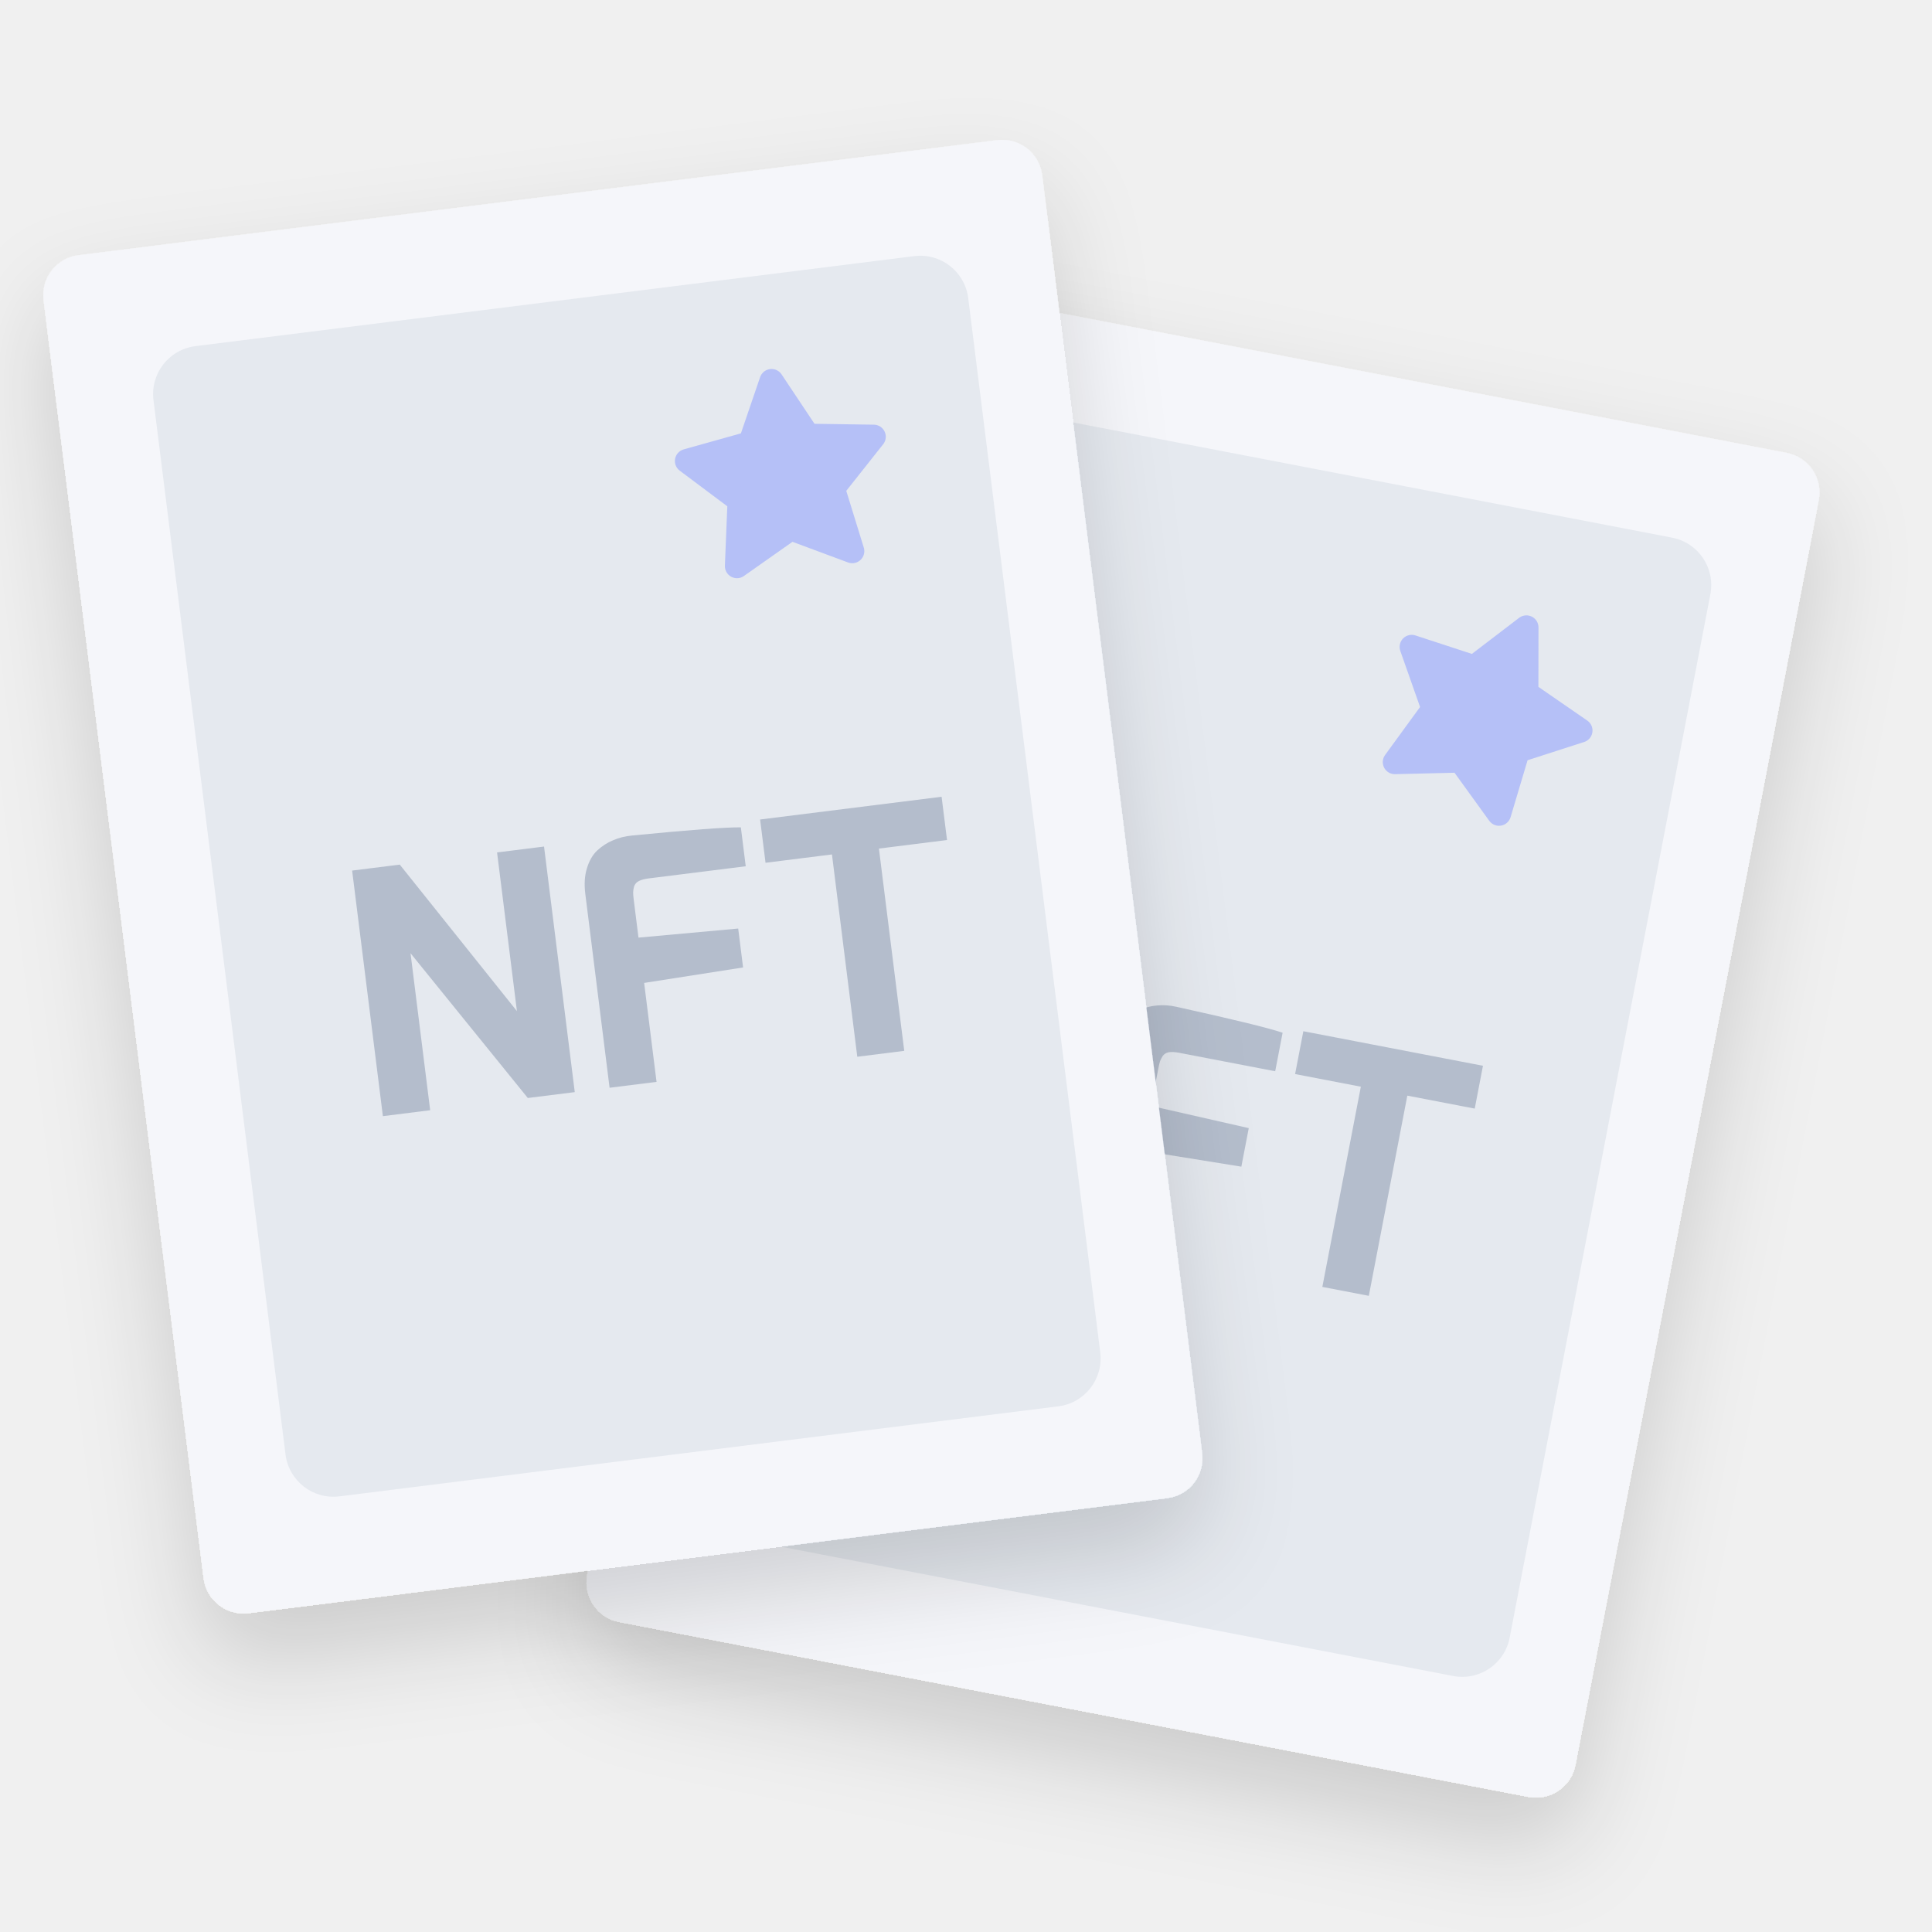
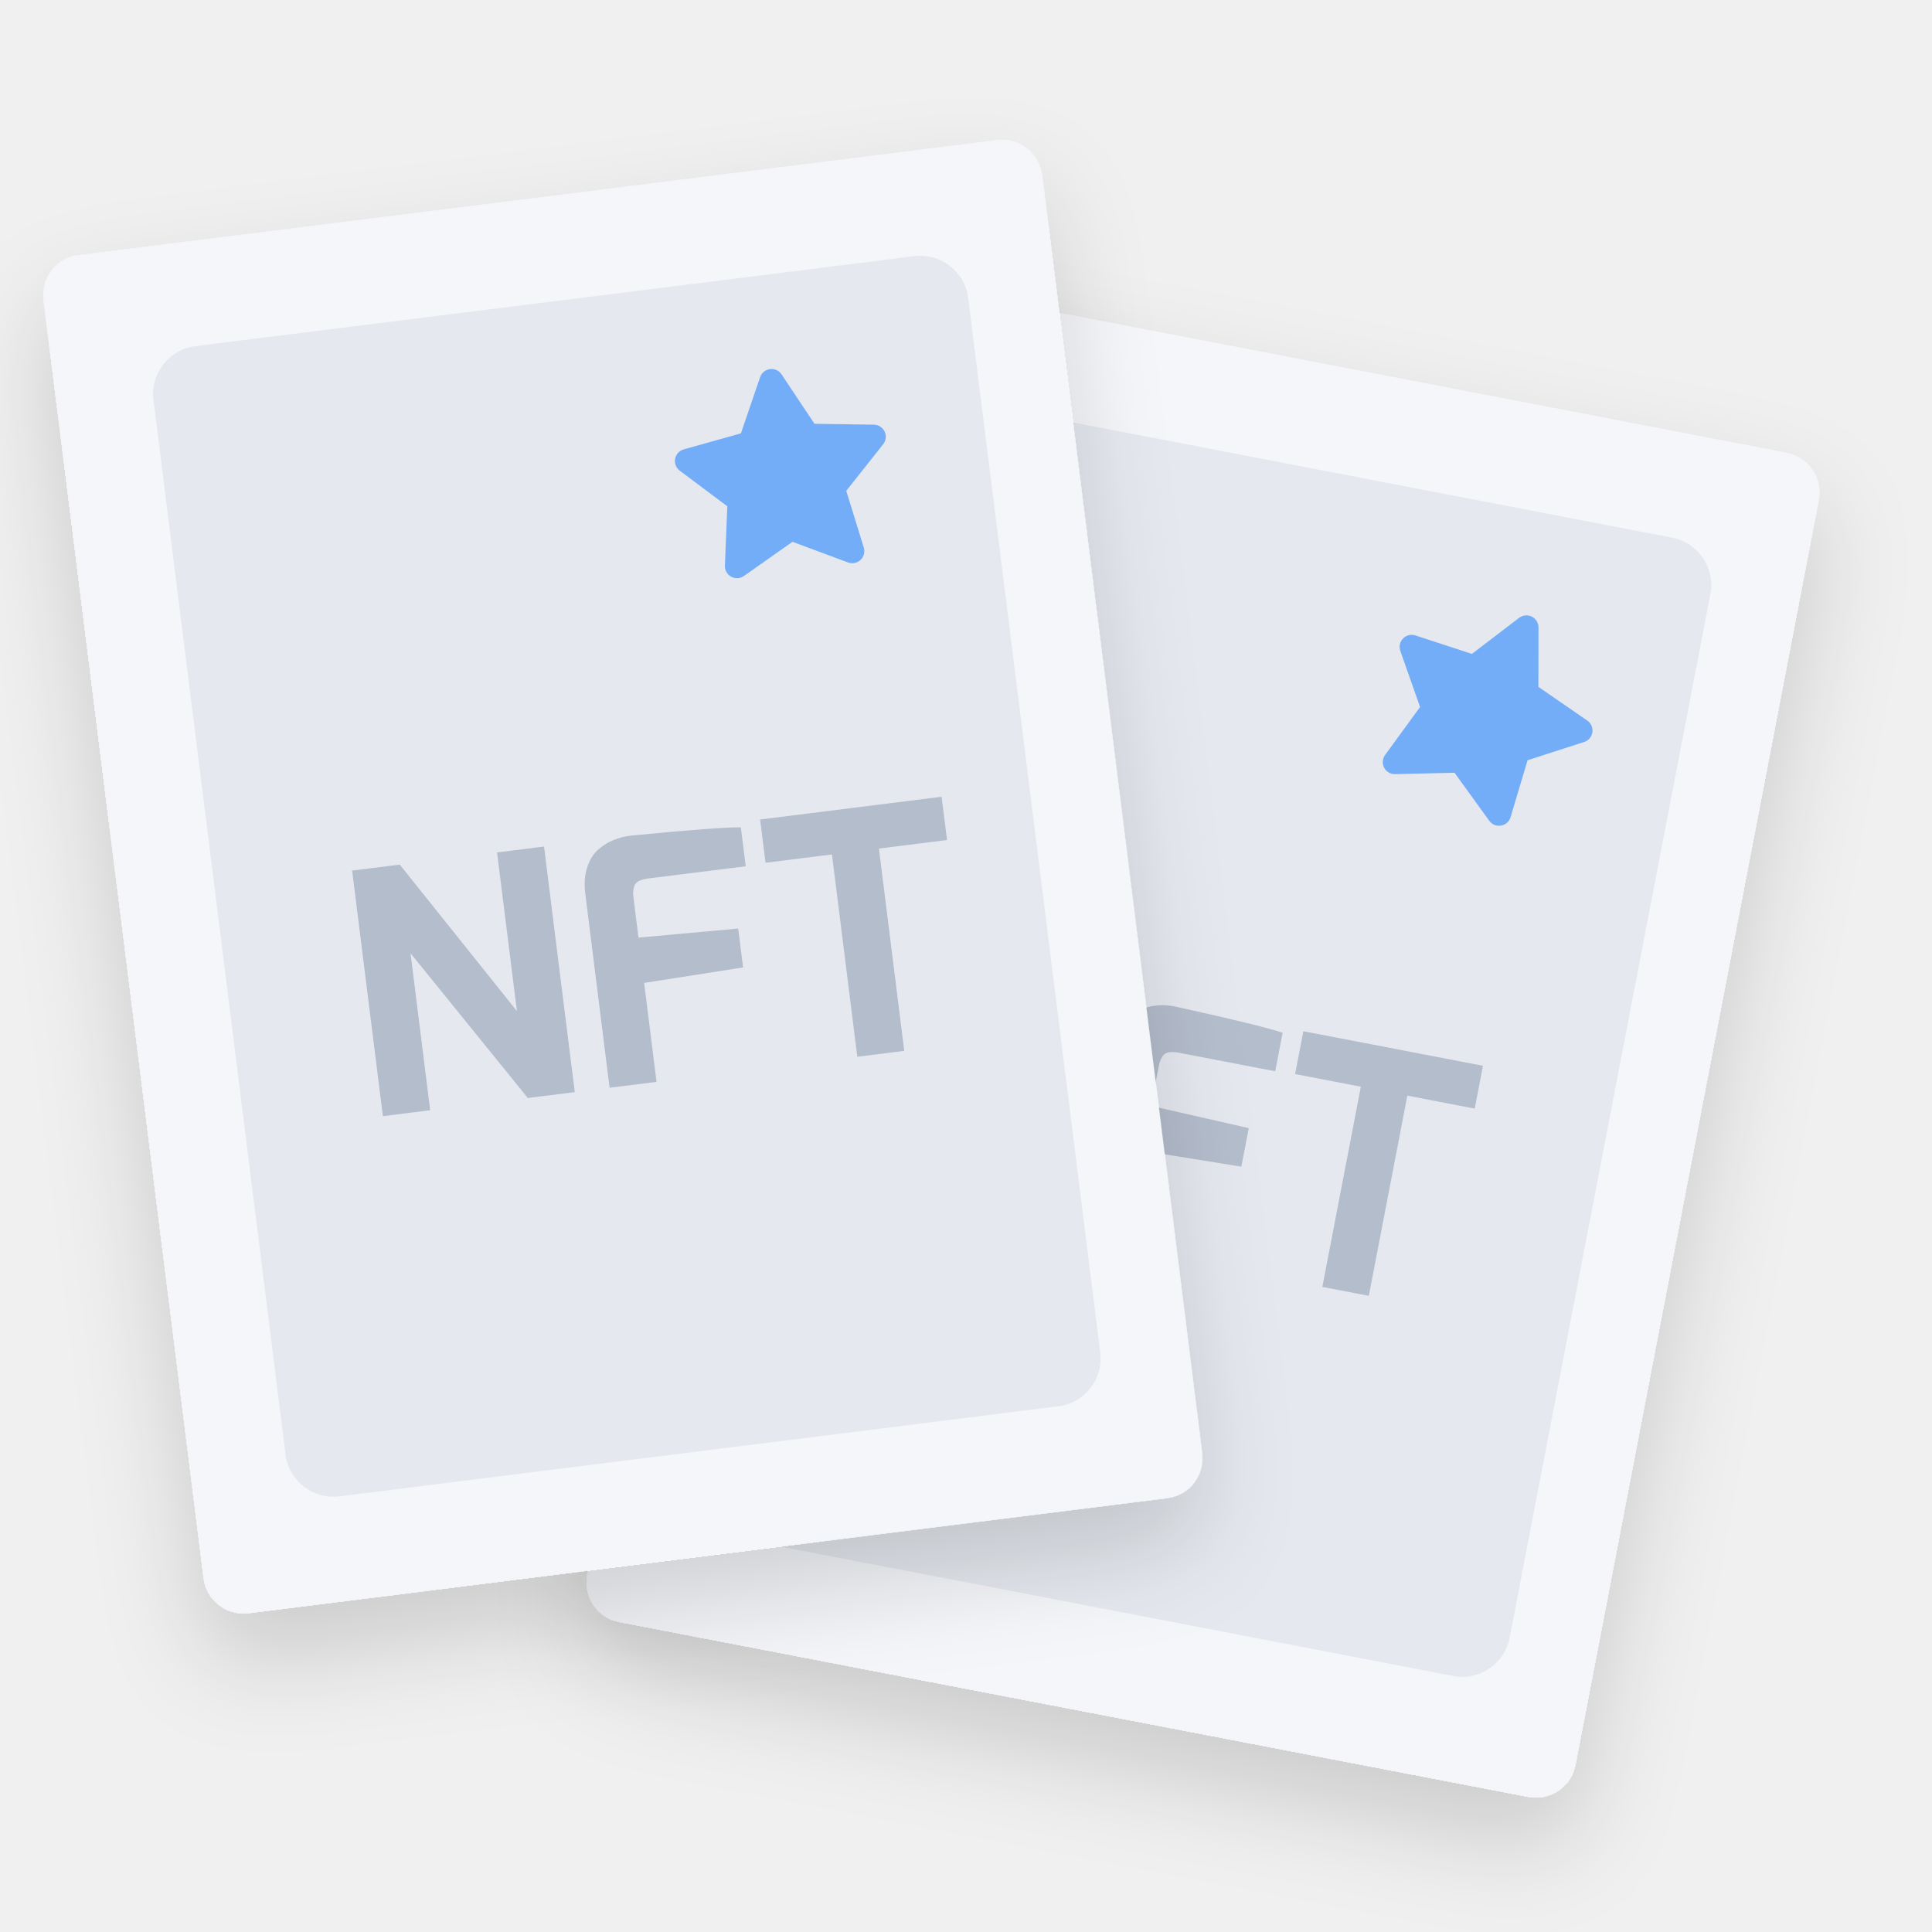
<svg xmlns="http://www.w3.org/2000/svg" width="100" height="100" viewBox="0 0 100 100" fill="none">
  <g clip-path="url(#clip0_61475_62663)">
    <g filter="url(#filter0_d_61475_62663)">
      <path d="M81.543 91.35C81.326 92.481 80.235 93.22 79.104 93.002L32.05 83.952C30.918 83.734 30.18 82.644 30.397 81.513L42.989 16.046C43.207 14.915 44.297 14.176 45.429 14.393L92.483 23.444C93.614 23.662 94.353 24.752 94.135 25.883L81.543 91.35Z" fill="#F5F6FA" />
    </g>
    <rect x="47.266" y="20.273" width="42.5" height="60" rx="2.5" transform="rotate(10.8875 47.2656 20.2734)" fill="#E5E9EF" />
    <path d="M44.142 61.935L46.562 49.356L49.002 49.825L52.422 58.912L53.986 50.784L56.392 51.247L53.972 63.826L51.566 63.363L48.112 54.359L46.565 62.401L44.142 61.935ZM55.755 64.169L57.665 54.236C57.76 53.743 57.922 53.335 58.151 53.011C58.382 52.675 58.647 52.435 58.948 52.291C59.261 52.149 59.574 52.067 59.887 52.044C60.214 52.011 60.554 52.035 60.907 52.115C63.847 52.764 65.674 53.21 66.388 53.454L66.004 55.448L61.038 54.493C60.82 54.451 60.644 54.441 60.509 54.462C60.374 54.484 60.267 54.546 60.188 54.65C60.12 54.756 60.072 54.847 60.045 54.925C60.019 55.004 59.99 55.123 59.959 55.283L59.582 57.242L64.636 58.392L64.252 60.386L59.136 59.562L58.161 64.632L55.755 64.169ZM67.034 55.593L67.461 53.376L76.758 55.164L76.332 57.381L72.843 56.71L70.85 67.072L68.444 66.61L70.437 56.247L67.034 55.593Z" fill="#B4BDCC" />
    <g filter="url(#filter1_d_61475_62663)">
      <path d="M62.222 75.214C62.366 76.357 61.557 77.397 60.414 77.54L12.869 83.494C11.726 83.637 10.686 82.829 10.543 81.686L2.259 15.536C2.116 14.393 2.924 13.353 4.067 13.21L51.612 7.256C52.756 7.113 53.795 7.921 53.939 9.064L62.222 75.214Z" fill="#F5F6FA" />
    </g>
    <rect x="7.633" y="18.227" width="42.5" height="60" rx="2.5" transform="rotate(-7.13802 7.63281 18.2266)" fill="#E5E9EF" />
    <g opacity="0.5" clip-path="url(#clip1_61475_62663)">
-       <path d="M40.928 27.344L38.145 29.303L38.283 25.902L35.558 23.862L38.834 22.944L39.934 19.724L41.821 22.556L45.223 22.606L43.109 25.276L44.112 28.527L40.928 27.344Z" fill="#8697FF" stroke="#8697FF" stroke-width="1.25" stroke-linecap="round" stroke-linejoin="round" />
+       <path d="M40.928 27.344L38.145 29.303L38.283 25.902L35.558 23.862L38.834 22.944L39.934 19.724L41.821 22.556L45.223 22.606L43.109 25.276L44.112 28.527L40.928 27.344Z" fill="#0372FF" stroke="#0372FF" stroke-width="1.25" stroke-linecap="round" stroke-linejoin="round" />
    </g>
    <g opacity="0.5" clip-path="url(#clip2_61475_62663)">
-       <path d="M75.599 39.364L72.197 39.446L74.201 36.696L73.069 33.484L76.303 34.542L79.007 32.476L79.002 35.879L81.803 37.811L78.562 38.856L77.589 42.117L75.599 39.364Z" fill="#8697FF" stroke="#8697FF" stroke-width="1.25" stroke-linecap="round" stroke-linejoin="round" />
+       <path d="M75.599 39.364L72.197 39.446L74.201 36.696L73.069 33.484L76.303 34.542L79.007 32.476L79.002 35.879L81.803 37.811L78.562 38.856L77.589 42.117L75.599 39.364Z" fill="#0372FF" stroke="#0372FF" stroke-width="1.25" stroke-linecap="round" stroke-linejoin="round" />
    </g>
    <path d="M19.818 57.772L18.226 45.061L20.692 44.752L26.756 52.335L25.728 44.122L28.159 43.817L29.75 56.528L27.319 56.832L21.249 49.339L22.266 57.465L19.818 57.772ZM31.552 56.302L30.295 46.266C30.233 45.768 30.26 45.33 30.377 44.95C30.493 44.56 30.671 44.249 30.913 44.019C31.166 43.788 31.438 43.612 31.729 43.494C32.03 43.362 32.361 43.279 32.721 43.246C35.718 42.953 37.593 42.812 38.347 42.824L38.599 44.838L33.581 45.466C33.361 45.494 33.19 45.539 33.069 45.601C32.947 45.663 32.865 45.756 32.821 45.879C32.789 46 32.773 46.102 32.772 46.185C32.77 46.267 32.779 46.39 32.8 46.552L33.048 48.531L38.209 48.061L38.462 50.075L33.341 50.876L33.983 55.998L31.552 56.302ZM39.624 44.657L39.343 42.417L48.737 41.24L49.018 43.48L45.493 43.922L46.804 54.392L44.373 54.697L43.062 44.226L39.624 44.657Z" fill="#B4BDCC" />
  </g>
  <defs>
    <filter id="filter0_d_61475_62663" x="25.359" y="11.855" width="73.814" height="88.685" filterUnits="userSpaceOnUse" color-interpolation-filters="sRGB">
      <feFlood flood-opacity="0" result="BackgroundImageFix" />
      <feColorMatrix in="SourceAlpha" type="matrix" values="0 0 0 0 0 0 0 0 0 0 0 0 0 0 0 0 0 0 127 0" result="hardAlpha" />
      <feOffset dy="2.5" />
      <feGaussianBlur stdDeviation="2.5" />
      <feComposite in2="hardAlpha" operator="out" />
      <feColorMatrix type="matrix" values="0 0 0 0 0 0 0 0 0 0 0 0 0 0 0 0 0 0 0.15 0" />
      <feBlend mode="normal" in2="BackgroundImageFix" result="effect1_dropShadow_61475_62663" />
      <feBlend mode="normal" in="SourceGraphic" in2="effect1_dropShadow_61475_62663" result="shape" />
    </filter>
    <filter id="filter1_d_61475_62663" x="-2.757" y="4.739" width="69.996" height="86.272" filterUnits="userSpaceOnUse" color-interpolation-filters="sRGB">
      <feFlood flood-opacity="0" result="BackgroundImageFix" />
      <feColorMatrix in="SourceAlpha" type="matrix" values="0 0 0 0 0 0 0 0 0 0 0 0 0 0 0 0 0 0 127 0" result="hardAlpha" />
      <feOffset dy="2.5" />
      <feGaussianBlur stdDeviation="2.5" />
      <feComposite in2="hardAlpha" operator="out" />
      <feColorMatrix type="matrix" values="0 0 0 0 0 0 0 0 0 0 0 0 0 0 0 0 0 0 0.15 0" />
      <feBlend mode="normal" in2="BackgroundImageFix" result="effect1_dropShadow_61475_62663" />
      <feBlend mode="normal" in="SourceGraphic" in2="effect1_dropShadow_61475_62663" result="shape" />
    </filter>
    <clipPath id="clip0_61475_62663">
      <rect width="100" height="100" fill="white" />
    </clipPath>
    <clipPath id="clip1_61475_62663">
      <rect width="11.712" height="11.712" fill="white" transform="translate(34 19.5078) rotate(-7.40289)" />
    </clipPath>
    <clipPath id="clip2_61475_62663">
      <rect width="11.712" height="11.712" fill="white" transform="translate(74.1953 29) rotate(26.3536)" />
    </clipPath>
  </defs>
</svg>
